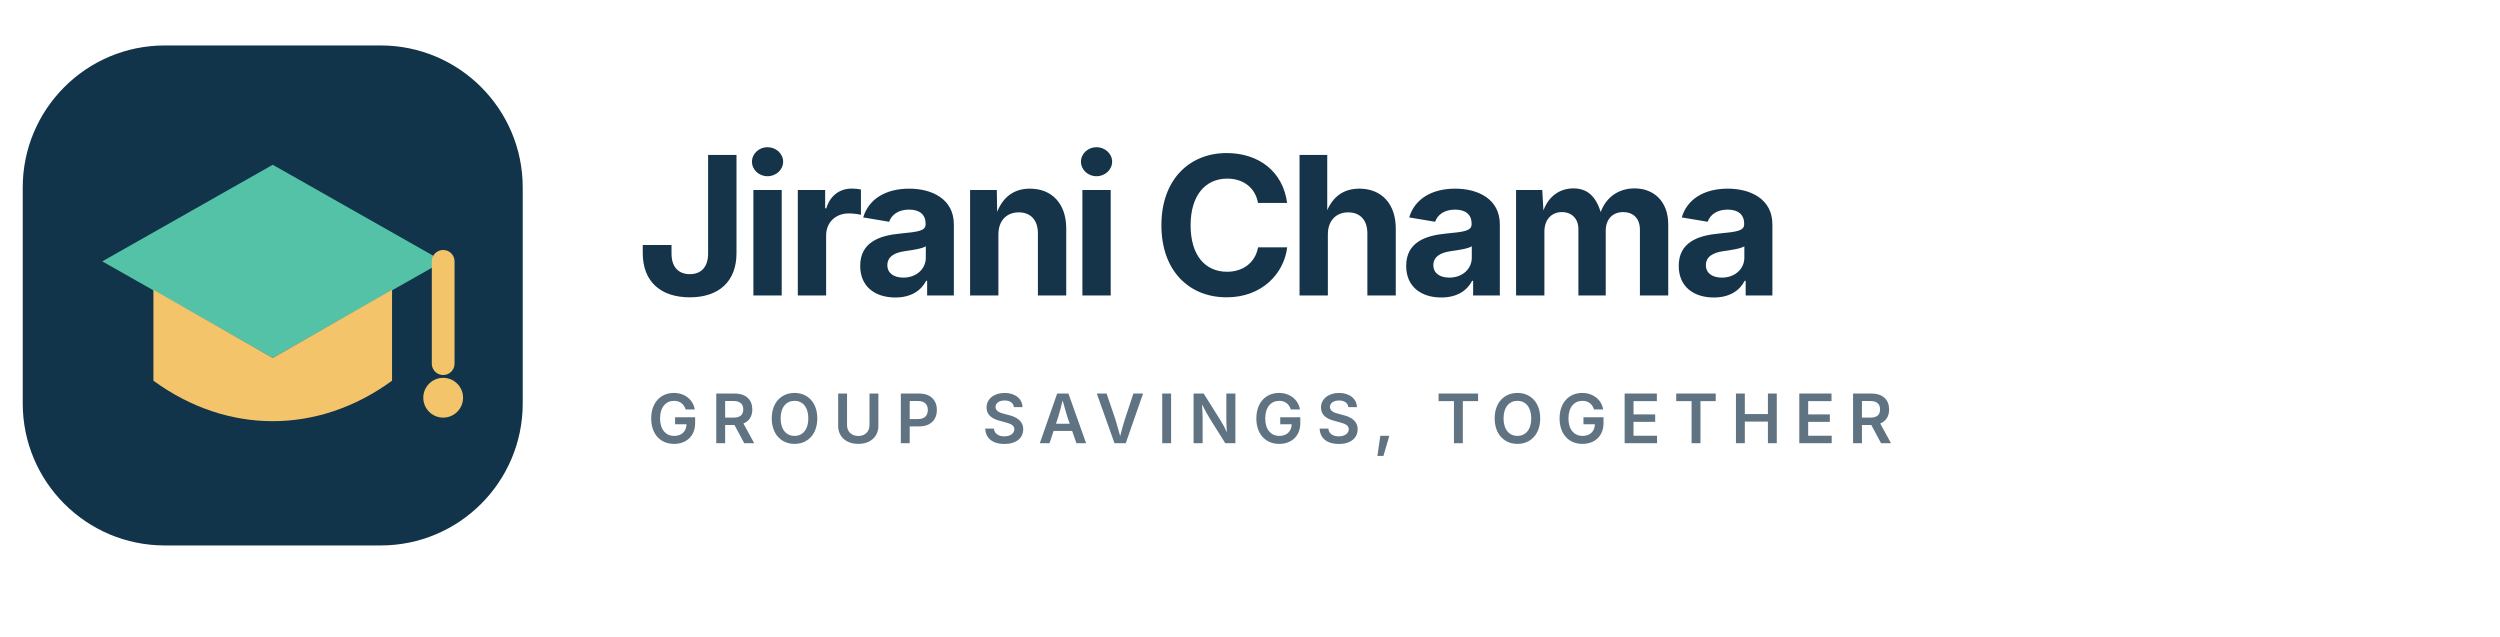
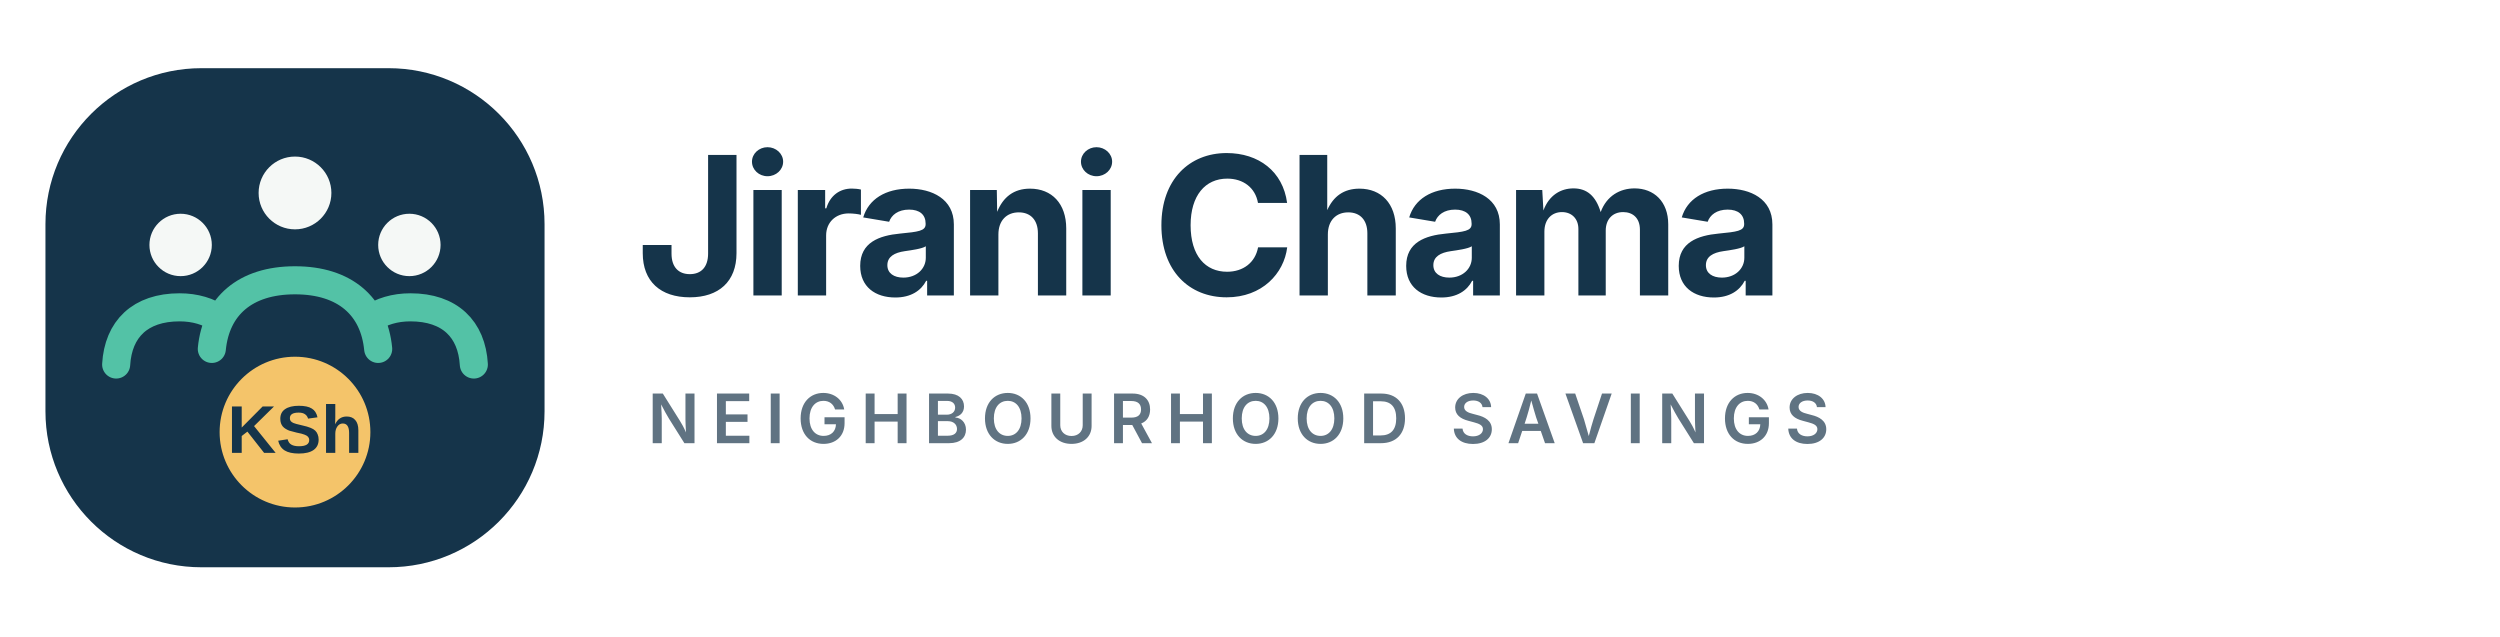
<svg xmlns="http://www.w3.org/2000/svg" viewBox="0 0 440 112" fill="none">
-   <rect x="4" y="8" width="88" height="88" rx="25" fill="#12344A" />
-   <path d="m18 46 30-17 30 17-30 17-30-17Z" fill="#53C2A6" />
-   <path d="M27 51v16c13 9.5 29 9.5 42 0V51L48 63 27 51Z" fill="#F4C46A" />
-   <path d="M78 46v18" stroke="#F4C46A" stroke-width="4" stroke-linecap="round" />
-   <circle cx="78" cy="70" r="3.5" fill="#F4C46A" />
+   <g transform="translate(8 12) scale(1.83)">
+     <rect width="48" height="48" rx="15" fill="#15344A" />
+     <circle cx="24" cy="12" r="3.5" fill="#F5F8F6" />
+     <circle cx="13" cy="17" r="3" fill="#F5F8F6" />
+     <circle cx="35" cy="17" r="3" fill="#F5F8F6" />
+     <path d="M16 27c.4-4.1 3.2-6.6 8-6.6s7.6 2.5 8 6.6M6.8 28.5c.2-3.4 2.3-5.5 6.1-5.5 1.5 0 2.8.4 3.8 1.1M41.2 28.5c-.2-3.4-2.3-5.5-6.1-5.5-1.5 0-2.8.4-3.8 1.1" stroke="#53C2A6" stroke-width="2.7" stroke-linecap="round" />
+     <circle cx="24" cy="35" r="8" fill="#F4C46A" stroke="#15344A" stroke-width="1.5" />
+     <text x="24" y="37" fill="#15344A" font-family="Arial,sans-serif" font-size="6.5" font-weight="800" text-anchor="middle">KSh</text>
+   </g>
  <text x="112" y="52" fill="#15344A" font-family="Inter,Segoe UI,Arial,sans-serif" font-size="34" font-weight="750" letter-spacing="-1.4">Jirani Chama</text>
-   <text x="114" y="78" fill="#607382" font-family="Inter,Segoe UI,Arial,sans-serif" font-size="12" font-weight="600" letter-spacing="2.2">GROUP SAVINGS, TOGETHER</text>
+   <text x="114" y="78" fill="#607382" font-family="Inter,Segoe UI,Arial,sans-serif" font-size="12" font-weight="600" letter-spacing="2.2">NEIGHBOURHOOD SAVINGS</text>
</svg>
